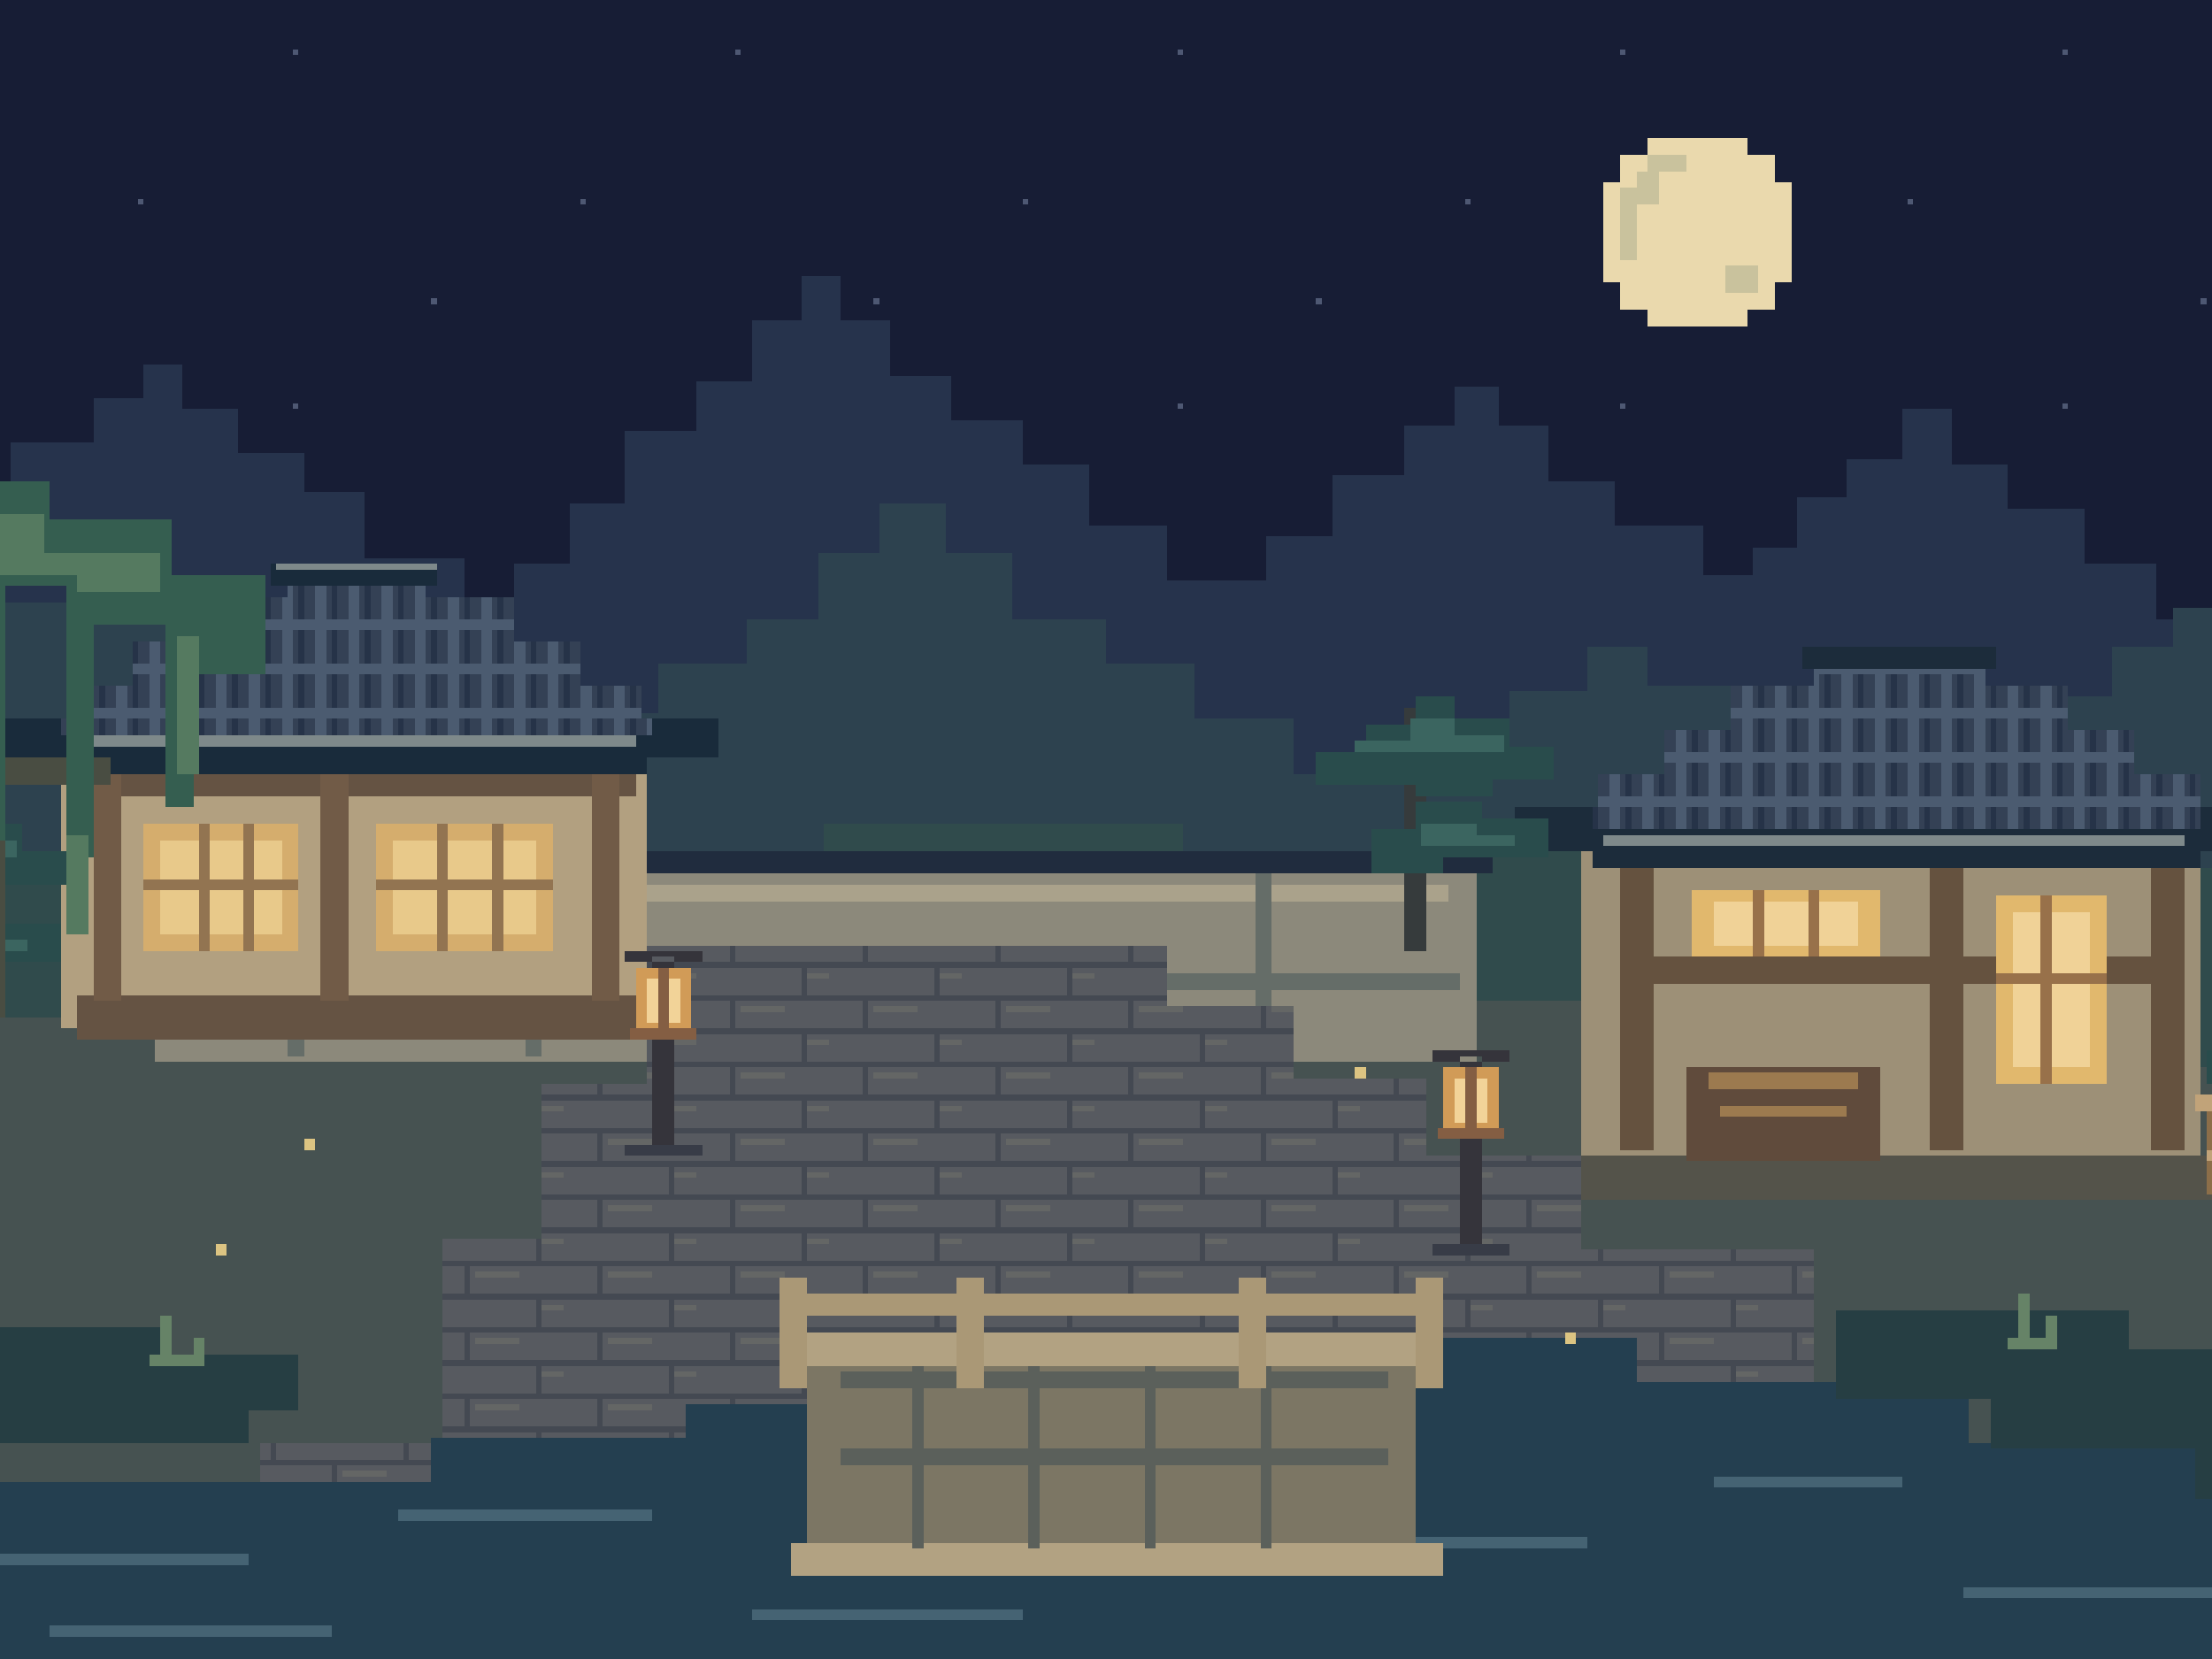
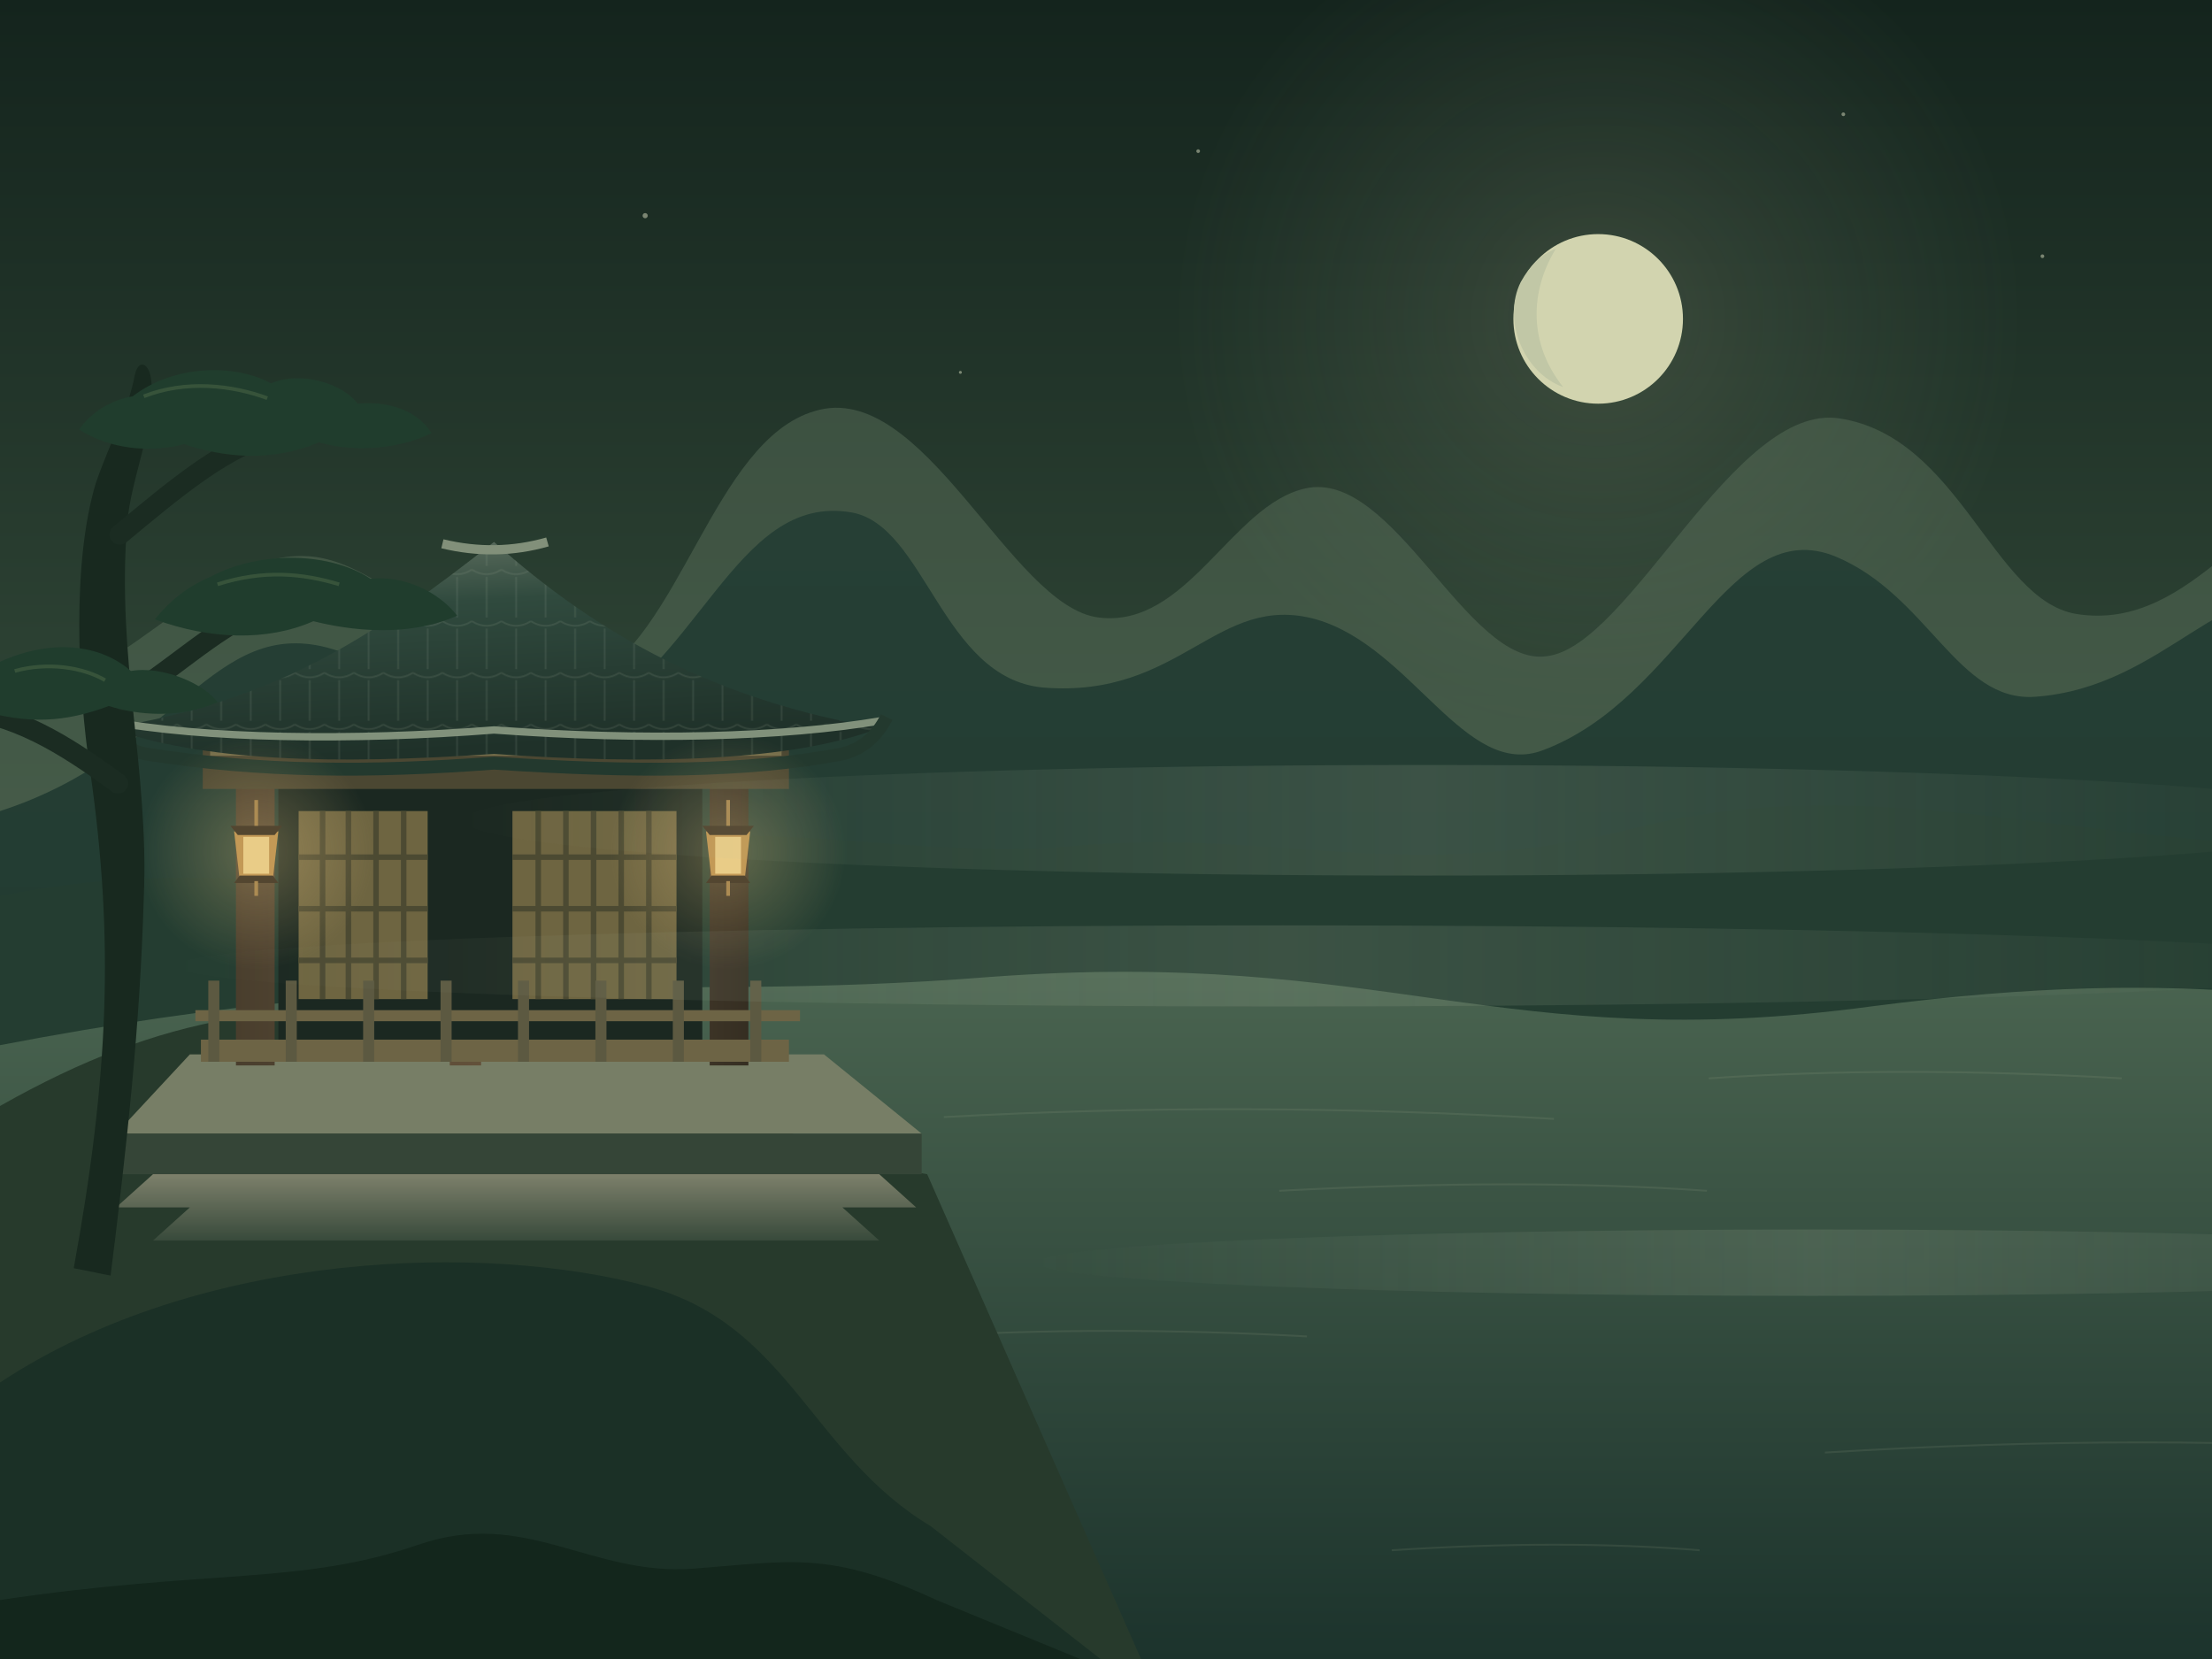
- <svg xmlns="http://www.w3.org/2000/svg" width="800" height="600" viewBox="40 0 400 300" shape-rendering="crispEdges">
+ <svg xmlns="http://www.w3.org/2000/svg" width="960" height="720" viewBox="0 0 1200 900">
  <defs>
-     <pattern id="sky" width="80" height="64" patternUnits="userSpaceOnUse">
-       <rect width="80" height="64" fill="#171d35" />
-       <path d="M13 9h1v1h-1zM65 36h1v1h-1zM38 54h1v1h-1z" fill="#7c89a6" opacity=".55" />
+     <linearGradient id="sky" x2="0" y2="1">
+       <stop stop-color="#14241d" />
+       <stop offset=".55" stop-color="#354c3b" />
+       <stop offset="1" stop-color="#7c8060" />
+     </linearGradient>
+     <radialGradient id="moon">
+       <stop stop-color="#f1e2b6" stop-opacity=".14" />
+       <stop offset=".45" stop-color="#c9d0ab" stop-opacity=".08" />
+       <stop offset="1" stop-color="#c9d0ab" stop-opacity="0" />
+     </radialGradient>
+     <linearGradient id="hill" x2="0" y2="1">
+       <stop stop-color="#263f35" />
+       <stop offset="1" stop-color="#213b31" />
+     </linearGradient>
+     <linearGradient id="water" x2="0" y2="1">
+       <stop stop-color="#4a6450" />
+       <stop offset="1" stop-color="#1c332c" />
+     </linearGradient>
+     <linearGradient id="roof" x2=".2" y2="1">
+       <stop stop-color="#657464" />
+       <stop offset=".35" stop-color="#304a3e" />
+       <stop offset="1" stop-color="#1f3129" />
+     </linearGradient>
+     <linearGradient id="stone" x2="0" y2="1">
+       <stop stop-color="#7d806b" />
+       <stop offset="1" stop-color="#384a3b" />
+     </linearGradient>
+     <linearGradient id="wood" x2="1">
+       <stop stop-color="#493e2d" />
+       <stop offset=".5" stop-color="#64523b" />
+       <stop offset="1" stop-color="#352e22" />
+     </linearGradient>
+     <linearGradient id="mist">
+       <stop stop-color="#a6b39b" stop-opacity="0" />
+       <stop offset=".5" stop-color="#a6b39b" stop-opacity=".18" />
+       <stop offset="1" stop-color="#a6b39b" stop-opacity="0" />
+     </linearGradient>
+     <radialGradient id="lamp">
+       <stop stop-color="#e7c582" stop-opacity=".32" />
+       <stop offset="1" stop-color="#e7c582" stop-opacity="0" />
+     </radialGradient>
+     <pattern id="tiles" width="16" height="28" patternUnits="userSpaceOnUse">
+       <path d="M0 1Q8 6 16 1M8 5v22" fill="none" stroke="#90a18b" stroke-opacity=".16" stroke-width="1" />
    </pattern>
-     <pattern id="stone" width="24" height="12" patternUnits="userSpaceOnUse">
-       <rect width="24" height="12" fill="#575a60" />
-       <path d="M0 0h24v1H0zM0 6h24v1H0zM4 0h1v6H4zM17 6h1v6h-1z" fill="#444952" />
-       <path d="M6 2h8v1H6zM18 8h4v1h-4z" fill="#727169" opacity=".5" />
-     </pattern>
-     <pattern id="roof" width="12" height="8" patternUnits="userSpaceOnUse">
-       <rect width="12" height="8" fill="#344155" />
-       <path d="M0 0h12v2H0zM1 2h2v6H1zM7 2h2v6H7z" fill="#4b5b70" />
-       <path d="M4 2h1v6H4zM10 2h1v6h-1z" fill="#263348" />
-     </pattern>
-     <g id="pine">
-       <path d="M-2 0h4v-44h-4zM0-23h13v3H0zM-12-33H0v3h-12z" fill="#363b3c" />
-       <path d="M-18-36h9v-5H0v-5h7v4h10v5h8v6h-11v3H0v-2h-18zM-8-22h8v-5h12v3h12v7H5v3H-8z" fill="#294c4c" />
-       <path d="M-11-38h10v-4h8v3h9v3H-11zM1-23h10v2h7v2H1z" fill="#3b6560" />
-     </g>
-     <g id="lamp">
-       <path d="M-2 0h4v-34h-4zM-7-35H7v2H-7z" fill="#35343b" />
-       <path d="M-5-32H5v12H-5z" fill="#d19b57" />
-       <path d="M-3-30h6v8h-6z" fill="#f2d398" />
-       <path d="M-6-21H6v2H-6zM-1-32h2v12h-2z" fill="#845e43" />
-       <path d="M-7 0H7v2H-7z" fill="#383c47" />
+     <g id="lantern">
+       <path d="M-12-9h24l-3 26H-9Z" fill="#c39956" />
+       <path d="M-7-6H7v20H-7Z" fill="#e9cc87" />
+       <path d="M-14-12h28l-4 5h-20ZM-9 15H9l3 4h-24Z" fill="#534630" />
+       <path d="M0-12v-14M0 18v8" stroke="#ac8b53" stroke-width="2" />
    </g>
  </defs>
-   <rect width="480" height="300" fill="url(#sky)" />
-   <path d="M338 25h18v3h5v5h3v18h-3v5h-5v3h-18v-3h-5v-5h-3V33h3v-5h5z" fill="#ead9ad" />
-   <path d="M338 28h7v3h-5v6h-4v10h-3V34h3v-3h2zM352 48h6v5h-6z" fill="#c9c29d" />
-   <path d="M0 107h15v-7h15V89h12v-9h15v-8h9v-6h7v8h10v8h12v7h11v12h18v8h9v-7h10V91h10V78h13v-9h10V58h9v-8h7v8h9v10h11v8h13v8h12v11h14v10h18v-8h12V86h13v-9h9v-7h8v7h9v10h12v8h16v9h9v-5h8v-9h9v-7h10v-9h9v10h10v8h14v10h13v10h25v65H0z" fill="#26334c" />
-   <path d="M0 124h23v-7h18v-8h13v-7h10v7h17v8h21v12h17v9h27v-9h13v-9h16v-8h13v-12h11v-9h12v9h12v12h17v8h16v10h18v10h21v-8h18v-7h14v-8h11v7h17v9h12v10h26v-8h17v-9h12v-9h11v-7h12v7h14v9h21v8h21v62H0z" fill="#2d424f" />
-   <path d="M0 156h80v-7h61v5h48v-5h65v5h82v-6h77v9h67v143H0z" fill="#304b4c" />
-   <path d="M0 184h107v-12h94v3h78v6h101v12h100v107H0z" fill="#465251" />
-   <path d="M68 157h239v35H68z" fill="#8c897b" />
-   <path d="M65 154h245v4H65z" fill="#202c3e" />
-   <path d="M71 160h231v3H71z" fill="#aaa28b" />
-   <path d="M69 176h235v3H69zM92 158h3v33h-3zM135 158h3v33h-3zM267 158h3v33h-3z" fill="#656d68" />
-   <path d="M51 133h106v53H51z" fill="#b2a080" />
-   <path d="M53 139h102v5H53zM54 180h104v8H54z" fill="#655343" />
-   <path d="M57 137h5v44h-5zM98 137h5v44h-5zM147 137h5v44h-5z" fill="#715b47" />
-   <path d="M66 149h28v23H66zM108 149h32v23h-32z" fill="#d5ad6d" />
-   <path d="M69 152h22v17H69zM111 152h26v17h-26z" fill="#e8c98a" />
-   <path d="M76 149h2v23h-2zM84 149h2v23h-2zM66 159h28v2H66zM119 149h2v23h-2zM129 149h2v23h-2zM108 159h32v2h-32z" fill="#927451" />
-   <path d="M43 130h11v-6h10v-8h11v-8h17v-5h25v5h16v8h12v8h11v6h11v7H43z" fill="url(#roof)" />
-   <path d="M40 130h11v3h107v-3h12v7h-13v3H53v-3H40zM89 102h30v4H89z" fill="#192b3b" />
-   <path d="M54 133h101v2H54zM90 102h29v1H90z" fill="#7e898a" />
-   <path d="M326 149h112v66H326z" fill="#9d9077" />
-   <path d="M324 209h118v8H324z" fill="#54534a" />
-   <path d="M333 151h6v57h-6zM389 151h6v57h-6zM429 151h6v57h-6zM333 173h102v5H333z" fill="#65523f" />
-   <path d="M346 161h34v12h-34zM401 162h20v34h-20z" fill="#e1b86d" />
-   <path d="M350 163h26v8h-26zM404 165h14v28h-14z" fill="#f0d297" />
-   <path d="M409 162h2v34h-2zM401 176h20v2h-20zM357 161h2v12h-2zM367 161h2v12h-2z" fill="#98714a" />
-   <path d="M317 146h12v-6h12v-8h12v-8h15v-6h31v6h15v8h12v8h12v6h12v8H317z" fill="url(#roof)" />
-   <path d="M314 146h14v4h110v-4h15v8h-15v3H328v-3h-14zM366 117h35v4h-35z" fill="#1c2c3b" />
-   <path d="M330 151h105v2H330z" fill="#7e898a" />
-   <path d="M345 193h35v17h-35z" fill="#604b3c" />
-   <path d="M349 194h27v3h-27zM351 200h23v2h-23z" fill="#9c7a4f" />
-   <path d="M439 199h10v17h-10z" fill="#8c6e49" />
-   <path d="M437 198h14v3h-14zM439 208h10v2h-10z" fill="#c1a379" />
-   <path d="M157 171h94v11h23v13h24v14h28v17h42v74H87v-39h33v-37h18v-28h19z" fill="url(#stone)" />
-   <path d="M0 268h118v-8h46v-6h44v-7h74v-5h54v8h60v11h42v8h42v31H0z" fill="#243f50" />
-   <path d="M0 281h85v2H0zM112 273h46v2h-46zM250 278h77v2h-77zM350 267h34v2h-34zM395 287h77v2h-77zM49 294h51v2H49zM176 291h49v2h-49z" fill="#527282" opacity=".7" />
-   <path d="M186 244h110v39H186z" fill="#7c7664" />
-   <path d="M182 241h118v6H182zM183 279h118v6H183z" fill="#b2a282" />
-   <path d="M192 248h99v3h-99zM192 262h99v3h-99zM205 247h2v33h-2zM226 247h2v33h-2zM247 247h2v33h-2zM268 247h2v33h-2z" fill="#5b605b" />
-   <path d="M181 231h5v20h-5zM213 231h5v20h-5zM264 231h5v20h-5zM296 231h5v20h-5zM181 234h120v4H181z" fill="#aa9876" />
-   <use href="#pine" x="27" y="191" />
-   <use href="#pine" x="296" y="172" />
-   <use href="#pine" x="457" y="226" />
-   <use href="#lamp" x="160" y="207" />
-   <use href="#lamp" x="306" y="225" />
-   <path d="M24 243h12v-59h5v-54h-7v-11h-5v70h-5zM36 142h24v-5H36zM14 155h17v-5H14z" fill="#494d42" />
-   <path d="M0 96h27v-9h22v7h22v10h17v18H75v24h-5v-33H57v42h-5v-49H41v46h-5v-48H23v43h-5v-37H7v39H2v-27H0z" fill="#355e50" />
-   <path d="M2 101h21v-8h25v7h21v7H54v-3H36v7H22v-4H6v22H2zM72 115h4v25h-4zM52 151h4v18h-4zM18 143h4v21h-4zM35 147h4v17h-4z" fill="#557a60" />
-   <path d="M0 240h69v5h25v10h-9v6H0zM372 237h53v7h24v8h31v19h-43v-9h-37v-9h-28z" fill="#263e43" />
-   <path d="M12 240h2v-7h2v7h3v-4h2v7H12zM67 245h2v-7h2v7h4v-3h2v5H67zM403 242h2v-8h2v8h3v-4h2v6h-9z" fill="#668367" />
-   <path d="M95 206h2v2h-2zM285 193h2v2h-2zM323 241h2v2h-2zM79 225h2v2h-2z" fill="#dcc482" />
+   <path fill="url(#sky)" d="M0 0h1440v900H0z" />
+   <circle cx="867" cy="173" r="230" fill="url(#moon)" />
+   <circle cx="867" cy="173" r="46" fill="#d2d4af" />
+   <path d="M844 135c-14 23-15 51 4 75-22-8-33-37-23-57 5-9 11-15 19-18" fill="#c1c7a6" />
+   <g fill="#d9ddc0" opacity=".5">
+     <circle cx="650" cy="82" r="1" />
+     <circle cx="1108" cy="139" r="1" />
+     <circle cx="350" cy="117" r="1.4" />
+     <circle cx="1000" cy="62" r="1" />
+     <circle cx="521" cy="202" r=".8" />
+   </g>
+   <path d="M0 384c79-20 116-88 170-82 51 6 104 88 148 68 51-23 69-131 124-147 59-18 106 106 154 112 48 6 72-61 112-70 48-11 88 97 131 91 45-5 102-138 159-129 65 10 83 98 128 106 66 11 99-73 140-55 57 25 70 99 174 104v194H0Z" fill="#5b715c" opacity=".46" />
+   <path d="M0 440c96-31 115-107 180-88s75 69 126 46c74-34 92-131 156-120 40 7 49 90 104 95 75 6 94-52 148-37 52 15 81 87 123 71 75-28 101-129 159-105 50 21 66 79 108 76 71-5 104-70 151-51 68 27 76 86 185 101v176H0Z" fill="url(#hill)" />
+   <path d="M0 486c128-25 176 8 265-15 136-37 215-3 317-12 112-10 179 22 306-10 166-42 303 43 552-3v454H0Z" fill="#243d31" />
+   <path d="M0 567c250-48 348-22 537-37 215-16 277 43 478 16 177-23 258-3 425 22v332H0Z" fill="url(#water)" />
+   <g fill="none" stroke="#afbd99" stroke-opacity=".12">
+     <path d="M512 606q164-9 331 1M694 646q133-7 232 0M501 725q100-6 208 0M927 585q104-7 224 0M990 788q178-11 333 0M755 841q93-6 167 0" />
+   </g>
+   <path d="M0 600c90-51 156-58 254-50 105 9 149 71 249 87l116 263H0Z" fill="#273a2c" />
+   <path d="M0 750c109-72 264-76 352-52 76 21 88 91 153 130l92 72H0Z" fill="#1b3026" />
+   <path d="M103 572h344l53 43H63Z" fill="#777e66" />
+   <path d="M63 615h437v22H63Z" fill="#354537" />
+   <path d="M83 637h394l20 18H63ZM103 655h354l20 18H83Z" fill="url(#stone)" />
+   <path d="M128 388h21v190h-21ZM385 388h21v190h-21ZM244 416h17v162h-17Z" fill="url(#wood)" />
+   <path d="M151 424h230v142H151Z" fill="#1b2821" />
+   <path d="M162 440h70v102h-70ZM278 440h89v102h-89Z" fill="#b5995c" opacity=".54" />
+   <g fill="none" stroke="#4c4a32" stroke-width="3">
+     <path d="M175 440v102m14-102v102m15-102v102m15-102v102M162 465h70m-70 28h70m-70 28h70M292 440v102m15-102v102m15-102v102m15-102v102m15-102v102M278 465h89m-89 28h89m-89 28h89" />
+   </g>
+   <path d="M110 406h318v22H110Z" fill="#4b4732" />
+   <path d="M114 406h310v4H114Z" fill="#a29663" opacity=".5" />
+   <path d="M59 395c92-15 144-50 209-101 57 51 121 86 209 101-47 18-124 20-209 14-89 6-157 4-209-14Z" fill="url(#roof)" />
+   <path d="M59 395c92-15 144-50 209-101 57 51 121 86 209 101-47 18-124 20-209 14-89 6-157 4-209-14Z" fill="url(#tiles)" />
+   <path d="M58 391c52 10 134 11 210 5 82 6 157 4 210-5" fill="none" stroke="#81917b" stroke-width="4" />
+   <path d="M55 389q8 17 24 20c63 10 122 10 189 5 76 5 136 5 189-5q16-4 24-20" fill="none" stroke="#23392e" stroke-width="7" />
+   <path d="M240 295q29 7 57-1" fill="none" stroke="#82907a" stroke-width="5" />
+   <path d="M109 564h319v12H109ZM106 548h328v6H106Z" fill="#6d6445" />
+   <g stroke="#5c5941" stroke-width="6">
+     <path d="M116 532v44m42-44v44m42-44v44m42-44v44m42-44v44m42-44v44m42-44v44m42-44v44" />
+   </g>
+   <circle cx="139" cy="462" r="64" fill="url(#lamp)" />
+   <use href="#lantern" x="139" y="460" />
+   <circle cx="395" cy="462" r="64" fill="url(#lamp)" />
+   <use href="#lantern" x="395" y="460" />
+   <path d="M40 688c19-104 22-178 9-269-7-47-10-114 3-157 8-23 18-41 21-58 2-10 8-7 9 2 3 23-11 53-13 78-6 73 12 134 9 203-2 69-9 133-18 205Z" fill="#18291f" />
+   <path d="M67 380c38-25 54-44 87-54m-90 99C34 403 8 387-26 384m91-94c30-25 53-44 78-53" fill="none" stroke="#1b2c22" stroke-width="11" stroke-linecap="round" />
+   <path d="M72 215c22-17 55-18 75-7 16-7 39 0 47 11 21-2 35 7 40 16-16 8-40 11-61 5-26 11-52 8-73 1-24 6-45 0-57-8 6-9 17-16 29-18ZM114 313c28-15 66-13 87 1 18-2 37 7 47 20-27 12-58 8-78 3-25 11-56 10-86-1 8-10 18-18 30-23ZM0 359c29-13 55-9 71 5 17-3 40 7 47 17-21 9-43 7-59 2-24 9-44 10-71 2Z" fill="#203d2d" />
+   <path d="M78 215c23-9 48-6 67 1m-27 101c25-8 46-6 66 0M8 364c18-5 37-2 49 5" fill="none" stroke="#4a6546" stroke-width="2" opacity=".55" />
+   <g fill="url(#mist)">
+     <ellipse cx="772" cy="445" rx="520" ry="30" />
+     <ellipse cx="696" cy="524" rx="600" ry="22" />
+     <ellipse cx="983" cy="685" rx="420" ry="18" />
+   </g>
+   <path d="M0 868c114-17 163-8 227-30 58-20 93 17 149 13 53-4 74-10 132 17l78 32H0ZM1240 900c21-43 41-66 75-61 27-28 57-28 76-9l49 1v69Z" fill="#13261c" />
</svg>
